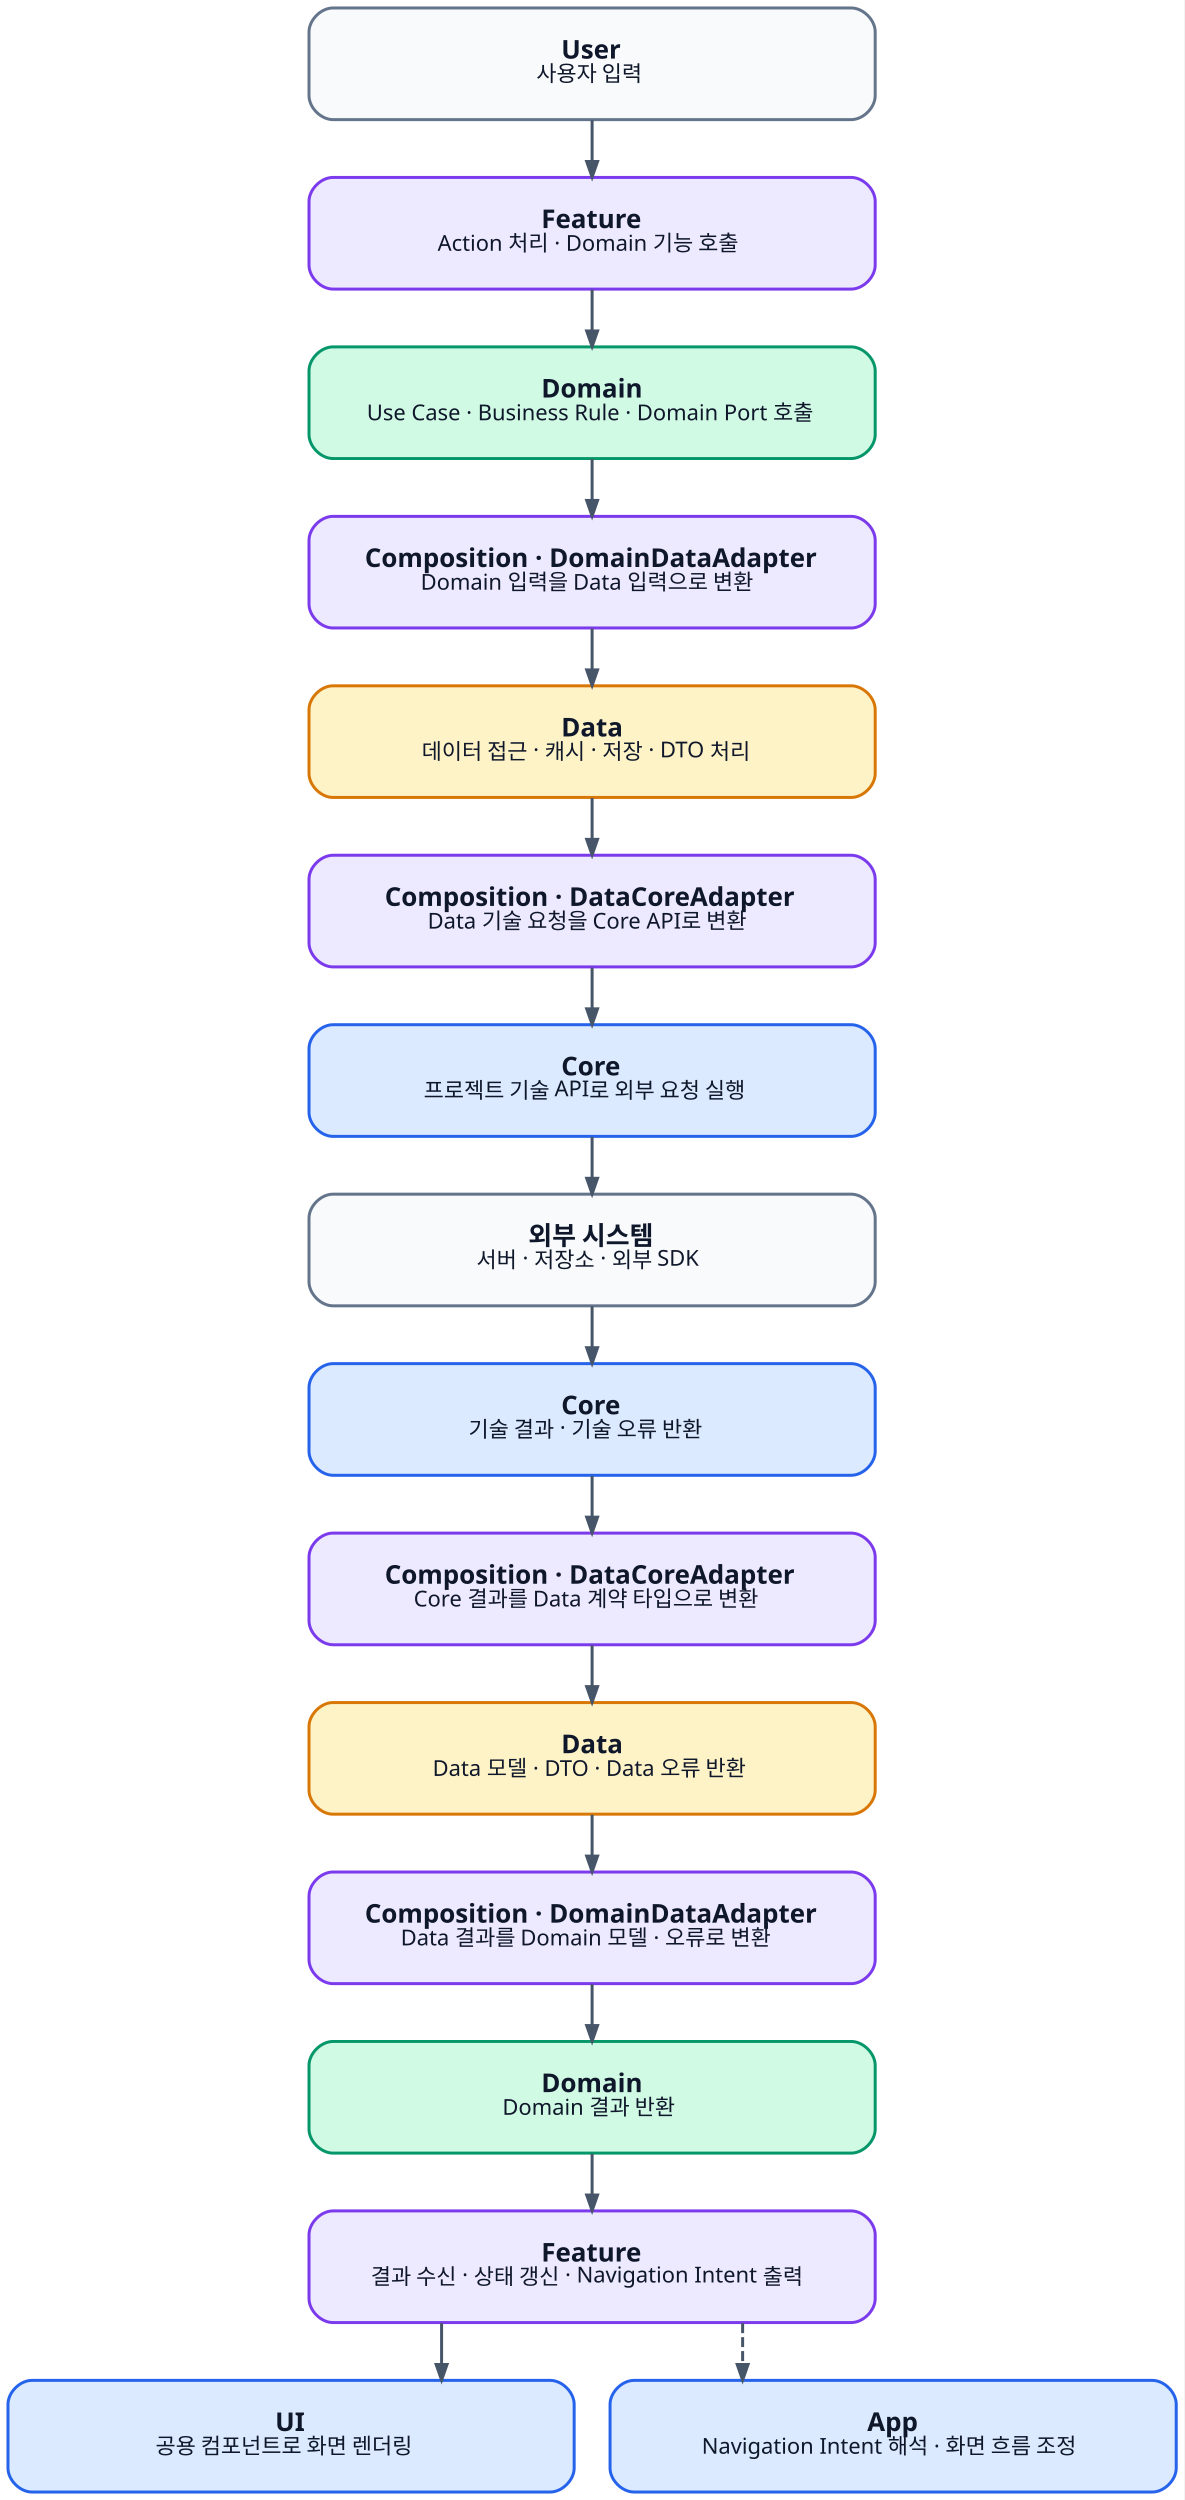
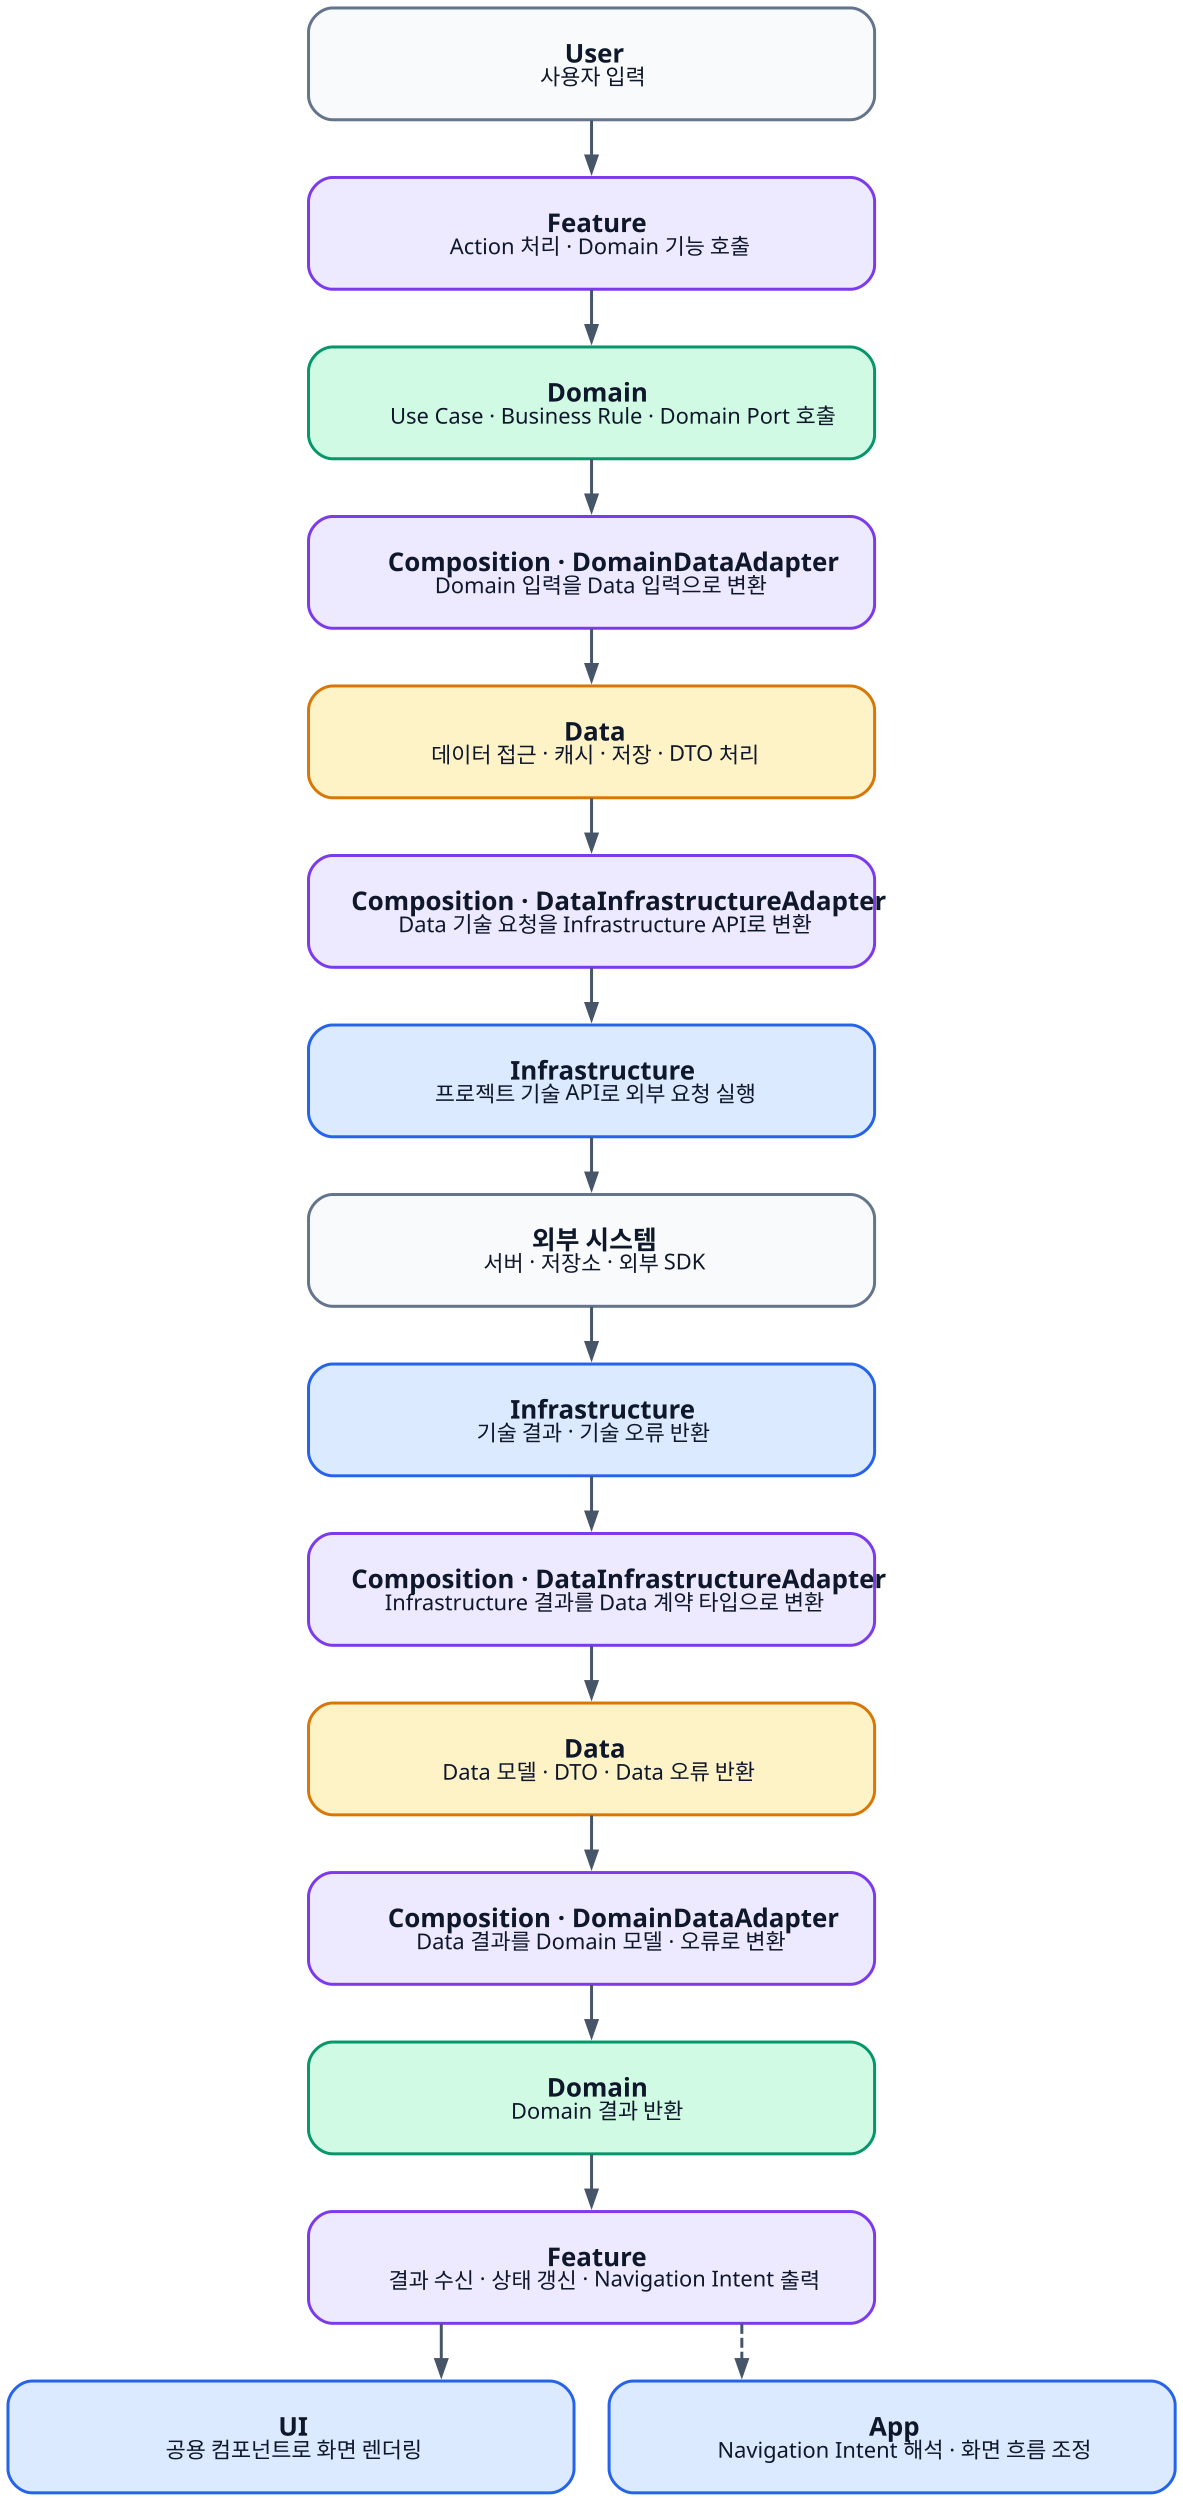
- <svg xmlns="http://www.w3.org/2000/svg" width="594pt" height="1254pt" viewBox="0.00 0.00 594.00 1254.00">
-   <g id="graph0" class="graph" transform="scale(1 1) rotate(0) translate(4 1250)">
-     <polygon fill="white" stroke="transparent" points="-4,4 -4,-1250 590,-1250 590,4 -4,4" />
+ <svg xmlns="http://www.w3.org/2000/svg" width="594pt" height="1256pt" viewBox="0.00 0.00 594.00 1256.00">
+   <g id="graph0" class="graph" transform="scale(1 1) rotate(0) translate(4 1252.4)">
+     <polygon fill="white" stroke="none" points="-4,4 -4,-1252.4 590.4,-1252.4 590.4,4 -4,4" />
    <g id="node1" class="node">
-       <path fill="#f8fafc" stroke="#64748b" stroke-width="1.5" d="M423,-1246C423,-1246 163,-1246 163,-1246 157,-1246 151,-1240 151,-1234 151,-1234 151,-1202 151,-1202 151,-1196 157,-1190 163,-1190 163,-1190 423,-1190 423,-1190 429,-1190 435,-1196 435,-1202 435,-1202 435,-1234 435,-1234 435,-1240 429,-1246 423,-1246" />
-       <text text-anchor="start" x="277.5" y="-1220.6" font-family="Apple SD Gothic Neo" font-weight="bold" font-size="13.00" fill="#0f172a">User</text>
-       <text text-anchor="start" x="265" y="-1209.2" font-family="Apple SD Gothic Neo" font-size="11.00" fill="#0f172a">사용자 입력</text>
+       <path fill="#f8fafc" stroke="#64748b" stroke-width="1.5" d="M423.4,-1248.4C423.4,-1248.4 163,-1248.4 163,-1248.4 157,-1248.4 151,-1242.4 151,-1236.4 151,-1236.4 151,-1204.24 151,-1204.24 151,-1198.24 157,-1192.24 163,-1192.24 163,-1192.24 423.4,-1192.24 423.4,-1192.24 429.4,-1192.24 435.4,-1198.24 435.4,-1204.24 435.4,-1204.24 435.4,-1236.4 435.4,-1236.4 435.4,-1242.4 429.4,-1248.4 423.4,-1248.4" />
+       <text xml:space="preserve" text-anchor="start" x="279.7" y="-1220.97" font-family="Apple SD Gothic Neo" font-weight="bold" font-size="13.00" fill="#0f172a">User</text>
+       <text xml:space="preserve" text-anchor="start" x="267.33" y="-1209.87" font-family="Apple SD Gothic Neo" font-size="11.00" fill="#0f172a">사용자 입력</text>
    </g>
    <g id="node2" class="node">
-       <path fill="#ede9fe" stroke="#7c3aed" stroke-width="1.5" d="M423,-1161C423,-1161 163,-1161 163,-1161 157,-1161 151,-1155 151,-1149 151,-1149 151,-1117 151,-1117 151,-1111 157,-1105 163,-1105 163,-1105 423,-1105 423,-1105 429,-1105 435,-1111 435,-1117 435,-1117 435,-1149 435,-1149 435,-1155 429,-1161 423,-1161" />
-       <text text-anchor="start" x="267.5" y="-1135.6" font-family="Apple SD Gothic Neo" font-weight="bold" font-size="13.00" fill="#0f172a">Feature</text>
-       <text text-anchor="start" x="215.5" y="-1124.2" font-family="Apple SD Gothic Neo" font-size="11.00" fill="#0f172a">Action 처리 · Domain 기능 호출</text>
+       <path fill="#ede9fe" stroke="#7c3aed" stroke-width="1.5" d="M423.4,-1163.24C423.4,-1163.24 163,-1163.24 163,-1163.24 157,-1163.24 151,-1157.24 151,-1151.24 151,-1151.24 151,-1119.08 151,-1119.08 151,-1113.08 157,-1107.08 163,-1107.08 163,-1107.08 423.4,-1107.08 423.4,-1107.08 429.4,-1107.08 435.4,-1113.08 435.4,-1119.08 435.4,-1119.08 435.4,-1151.24 435.4,-1151.24 435.4,-1157.24 429.4,-1163.24 423.4,-1163.24" />
+       <text xml:space="preserve" text-anchor="start" x="270.7" y="-1135.81" font-family="Apple SD Gothic Neo" font-weight="bold" font-size="13.00" fill="#0f172a">Feature</text>
+       <text xml:space="preserve" text-anchor="start" x="221.95" y="-1124.71" font-family="Apple SD Gothic Neo" font-size="11.00" fill="#0f172a">Action 처리 · Domain 기능 호출</text>
    </g>
    <g id="edge1" class="edge">
-       <path fill="none" stroke="#475569" stroke-width="1.5" d="M293,-1189.7C293,-1189.7 293,-1168.98 293,-1168.98" />
-       <polygon fill="#475569" stroke="#475569" stroke-width="1.5" points="295.73,-1168.98 293,-1161.18 290.27,-1168.98 295.73,-1168.98" />
+       <path fill="none" stroke="#475569" stroke-width="1.5" d="M293.2,-1191.96C293.2,-1191.96 293.2,-1174.04 293.2,-1174.04" />
+       <polygon fill="#475569" stroke="#475569" stroke-width="1.5" points="295.93,-1174.04 293.2,-1166.24 290.47,-1174.04 295.93,-1174.04" />
    </g>
    <g id="node3" class="node">
-       <path fill="#d1fae5" stroke="#059669" stroke-width="1.5" d="M423,-1076C423,-1076 163,-1076 163,-1076 157,-1076 151,-1070 151,-1064 151,-1064 151,-1032 151,-1032 151,-1026 157,-1020 163,-1020 163,-1020 423,-1020 423,-1020 429,-1020 435,-1026 435,-1032 435,-1032 435,-1064 435,-1064 435,-1070 429,-1076 423,-1076" />
-       <text text-anchor="start" x="267.5" y="-1050.6" font-family="Apple SD Gothic Neo" font-weight="bold" font-size="13.00" fill="#0f172a">Domain</text>
-       <text text-anchor="start" x="180" y="-1039.2" font-family="Apple SD Gothic Neo" font-size="11.00" fill="#0f172a">Use Case · Business Rule · Domain Port 호출</text>
+       <path fill="#d1fae5" stroke="#059669" stroke-width="1.5" d="M423.4,-1078.08C423.4,-1078.08 163,-1078.08 163,-1078.08 157,-1078.08 151,-1072.08 151,-1066.08 151,-1066.08 151,-1033.92 151,-1033.92 151,-1027.92 157,-1021.92 163,-1021.92 163,-1021.92 423.4,-1021.92 423.4,-1021.92 429.4,-1021.92 435.4,-1027.92 435.4,-1033.92 435.4,-1033.92 435.4,-1066.08 435.4,-1066.08 435.4,-1072.08 429.4,-1078.08 423.4,-1078.08" />
+       <text xml:space="preserve" text-anchor="start" x="270.7" y="-1050.65" font-family="Apple SD Gothic Neo" font-weight="bold" font-size="13.00" fill="#0f172a">Domain</text>
+       <text xml:space="preserve" text-anchor="start" x="191.95" y="-1039.55" font-family="Apple SD Gothic Neo" font-size="11.00" fill="#0f172a">Use Case · Business Rule · Domain Port 호출</text>
    </g>
    <g id="edge2" class="edge">
-       <path fill="none" stroke="#475569" stroke-width="1.5" d="M293,-1104.7C293,-1104.7 293,-1083.98 293,-1083.98" />
-       <polygon fill="#475569" stroke="#475569" stroke-width="1.5" points="295.73,-1083.98 293,-1076.18 290.27,-1083.98 295.73,-1083.98" />
+       <path fill="none" stroke="#475569" stroke-width="1.5" d="M293.2,-1106.8C293.2,-1106.8 293.2,-1088.88 293.2,-1088.88" />
+       <polygon fill="#475569" stroke="#475569" stroke-width="1.5" points="295.93,-1088.88 293.2,-1081.08 290.47,-1088.88 295.93,-1088.88" />
    </g>
    <g id="node4" class="node">
-       <path fill="#ede9fe" stroke="#7c3aed" stroke-width="1.5" d="M423,-991C423,-991 163,-991 163,-991 157,-991 151,-985 151,-979 151,-979 151,-947 151,-947 151,-941 157,-935 163,-935 163,-935 423,-935 423,-935 429,-935 435,-941 435,-947 435,-947 435,-979 435,-979 435,-985 429,-991 423,-991" />
-       <text text-anchor="start" x="179" y="-965.6" font-family="Apple SD Gothic Neo" font-weight="bold" font-size="13.00" fill="#0f172a">Composition · DomainDataAdapter</text>
-       <text text-anchor="start" x="207" y="-954.2" font-family="Apple SD Gothic Neo" font-size="11.00" fill="#0f172a">Domain 입력을 Data 입력으로 변환</text>
+       <path fill="#ede9fe" stroke="#7c3aed" stroke-width="1.5" d="M423.4,-992.92C423.4,-992.92 163,-992.92 163,-992.92 157,-992.92 151,-986.92 151,-980.92 151,-980.92 151,-948.76 151,-948.76 151,-942.76 157,-936.76 163,-936.76 163,-936.76 423.4,-936.76 423.4,-936.76 429.4,-936.76 435.4,-942.76 435.4,-948.76 435.4,-948.76 435.4,-980.92 435.4,-980.92 435.4,-986.92 429.4,-992.92 423.4,-992.92" />
+       <text xml:space="preserve" text-anchor="start" x="190.83" y="-965.49" font-family="Apple SD Gothic Neo" font-weight="bold" font-size="13.00" fill="#0f172a">Composition · DomainDataAdapter</text>
+       <text xml:space="preserve" text-anchor="start" x="214.45" y="-954.39" font-family="Apple SD Gothic Neo" font-size="11.00" fill="#0f172a">Domain 입력을 Data 입력으로 변환</text>
    </g>
    <g id="edge3" class="edge">
-       <path fill="none" stroke="#475569" stroke-width="1.5" d="M293,-1019.7C293,-1019.7 293,-998.98 293,-998.98" />
-       <polygon fill="#475569" stroke="#475569" stroke-width="1.5" points="295.73,-998.98 293,-991.18 290.27,-998.98 295.73,-998.98" />
+       <path fill="none" stroke="#475569" stroke-width="1.5" d="M293.2,-1021.64C293.2,-1021.64 293.2,-1003.72 293.2,-1003.72" />
+       <polygon fill="#475569" stroke="#475569" stroke-width="1.5" points="295.93,-1003.72 293.2,-995.92 290.47,-1003.72 295.93,-1003.72" />
    </g>
    <g id="node5" class="node">
-       <path fill="#fef3c7" stroke="#d97706" stroke-width="1.5" d="M423,-906C423,-906 163,-906 163,-906 157,-906 151,-900 151,-894 151,-894 151,-862 151,-862 151,-856 157,-850 163,-850 163,-850 423,-850 423,-850 429,-850 435,-856 435,-862 435,-862 435,-894 435,-894 435,-900 429,-906 423,-906" />
-       <text text-anchor="start" x="277.5" y="-880.6" font-family="Apple SD Gothic Neo" font-weight="bold" font-size="13.00" fill="#0f172a">Data</text>
-       <text text-anchor="start" x="207.5" y="-869.2" font-family="Apple SD Gothic Neo" font-size="11.00" fill="#0f172a">데이터 접근 · 캐시 · 저장 · DTO 처리</text>
+       <path fill="#fef3c7" stroke="#d97706" stroke-width="1.5" d="M423.4,-907.76C423.4,-907.76 163,-907.76 163,-907.76 157,-907.76 151,-901.76 151,-895.76 151,-895.76 151,-863.6 151,-863.6 151,-857.6 157,-851.6 163,-851.6 163,-851.6 423.4,-851.6 423.4,-851.6 429.4,-851.6 435.4,-857.6 435.4,-863.6 435.4,-863.6 435.4,-895.76 435.4,-895.76 435.4,-901.76 429.4,-907.76 423.4,-907.76" />
+       <text xml:space="preserve" text-anchor="start" x="279.33" y="-880.33" font-family="Apple SD Gothic Neo" font-weight="bold" font-size="13.00" fill="#0f172a">Data</text>
+       <text xml:space="preserve" text-anchor="start" x="212.58" y="-869.23" font-family="Apple SD Gothic Neo" font-size="11.00" fill="#0f172a">데이터 접근 · 캐시 · 저장 · DTO 처리</text>
    </g>
    <g id="edge4" class="edge">
-       <path fill="none" stroke="#475569" stroke-width="1.5" d="M293,-934.7C293,-934.7 293,-913.98 293,-913.98" />
-       <polygon fill="#475569" stroke="#475569" stroke-width="1.5" points="295.73,-913.98 293,-906.18 290.27,-913.98 295.73,-913.98" />
+       <path fill="none" stroke="#475569" stroke-width="1.5" d="M293.2,-936.48C293.2,-936.48 293.2,-918.56 293.2,-918.56" />
+       <polygon fill="#475569" stroke="#475569" stroke-width="1.5" points="295.93,-918.56 293.2,-910.76 290.47,-918.56 295.93,-918.56" />
    </g>
    <g id="node6" class="node">
-       <path fill="#ede9fe" stroke="#7c3aed" stroke-width="1.5" d="M423,-821C423,-821 163,-821 163,-821 157,-821 151,-815 151,-809 151,-809 151,-777 151,-777 151,-771 157,-765 163,-765 163,-765 423,-765 423,-765 429,-765 435,-771 435,-777 435,-777 435,-809 435,-809 435,-815 429,-821 423,-821" />
-       <text text-anchor="start" x="189" y="-795.6" font-family="Apple SD Gothic Neo" font-weight="bold" font-size="13.00" fill="#0f172a">Composition · DataCoreAdapter</text>
-       <text text-anchor="start" x="210.5" y="-784.2" font-family="Apple SD Gothic Neo" font-size="11.00" fill="#0f172a">Data 기술 요청을 Core API로 변환</text>
+       <path fill="#ede9fe" stroke="#7c3aed" stroke-width="1.5" d="M423.4,-822.6C423.4,-822.6 163,-822.6 163,-822.6 157,-822.6 151,-816.6 151,-810.6 151,-810.6 151,-778.44 151,-778.44 151,-772.44 157,-766.44 163,-766.44 163,-766.44 423.4,-766.44 423.4,-766.44 429.4,-766.44 435.4,-772.44 435.4,-778.44 435.4,-778.44 435.4,-810.6 435.4,-810.6 435.4,-816.6 429.4,-822.6 423.4,-822.6" />
+       <text xml:space="preserve" text-anchor="start" x="172.45" y="-795.17" font-family="Apple SD Gothic Neo" font-weight="bold" font-size="13.00" fill="#0f172a">Composition · DataInfrastructureAdapter</text>
+       <text xml:space="preserve" text-anchor="start" x="196.08" y="-784.07" font-family="Apple SD Gothic Neo" font-size="11.00" fill="#0f172a">Data 기술 요청을 Infrastructure API로 변환</text>
    </g>
    <g id="edge5" class="edge">
-       <path fill="none" stroke="#475569" stroke-width="1.5" d="M293,-849.7C293,-849.7 293,-828.98 293,-828.98" />
-       <polygon fill="#475569" stroke="#475569" stroke-width="1.5" points="295.73,-828.98 293,-821.18 290.27,-828.98 295.73,-828.98" />
+       <path fill="none" stroke="#475569" stroke-width="1.5" d="M293.2,-851.32C293.2,-851.32 293.2,-833.4 293.2,-833.4" />
+       <polygon fill="#475569" stroke="#475569" stroke-width="1.5" points="295.93,-833.4 293.2,-825.6 290.47,-833.4 295.93,-833.4" />
    </g>
    <g id="node7" class="node">
-       <path fill="#dbeafe" stroke="#2563eb" stroke-width="1.5" d="M423,-736C423,-736 163,-736 163,-736 157,-736 151,-730 151,-724 151,-724 151,-692 151,-692 151,-686 157,-680 163,-680 163,-680 423,-680 423,-680 429,-680 435,-686 435,-692 435,-692 435,-724 435,-724 435,-730 429,-736 423,-736" />
-       <text text-anchor="start" x="277.5" y="-710.6" font-family="Apple SD Gothic Neo" font-weight="bold" font-size="13.00" fill="#0f172a">Core</text>
-       <text text-anchor="start" x="208.5" y="-699.2" font-family="Apple SD Gothic Neo" font-size="11.00" fill="#0f172a">프로젝트 기술 API로 외부 요청 실행</text>
+       <path fill="#dbeafe" stroke="#2563eb" stroke-width="1.5" d="M423.4,-737.44C423.4,-737.44 163,-737.44 163,-737.44 157,-737.44 151,-731.44 151,-725.44 151,-725.44 151,-693.28 151,-693.28 151,-687.28 157,-681.28 163,-681.28 163,-681.28 423.4,-681.28 423.4,-681.28 429.4,-681.28 435.4,-687.28 435.4,-693.28 435.4,-693.28 435.4,-725.44 435.4,-725.44 435.4,-731.44 429.4,-737.44 423.4,-737.44" />
+       <text xml:space="preserve" text-anchor="start" x="252.33" y="-710.01" font-family="Apple SD Gothic Neo" font-weight="bold" font-size="13.00" fill="#0f172a">Infrastructure</text>
+       <text xml:space="preserve" text-anchor="start" x="214.45" y="-698.91" font-family="Apple SD Gothic Neo" font-size="11.00" fill="#0f172a">프로젝트 기술 API로 외부 요청 실행</text>
    </g>
    <g id="edge6" class="edge">
-       <path fill="none" stroke="#475569" stroke-width="1.5" d="M293,-764.7C293,-764.7 293,-743.98 293,-743.98" />
-       <polygon fill="#475569" stroke="#475569" stroke-width="1.5" points="295.73,-743.98 293,-736.18 290.27,-743.98 295.73,-743.98" />
+       <path fill="none" stroke="#475569" stroke-width="1.5" d="M293.2,-766.16C293.2,-766.16 293.2,-748.24 293.2,-748.24" />
+       <polygon fill="#475569" stroke="#475569" stroke-width="1.5" points="295.93,-748.24 293.2,-740.44 290.47,-748.24 295.93,-748.24" />
    </g>
    <g id="node8" class="node">
-       <path fill="#f8fafc" stroke="#64748b" stroke-width="1.5" d="M423,-651C423,-651 163,-651 163,-651 157,-651 151,-645 151,-639 151,-639 151,-607 151,-607 151,-601 157,-595 163,-595 163,-595 423,-595 423,-595 429,-595 435,-601 435,-607 435,-607 435,-639 435,-639 435,-645 429,-651 423,-651" />
-       <text text-anchor="start" x="261" y="-625.6" font-family="Apple SD Gothic Neo" font-weight="bold" font-size="13.00" fill="#0f172a">외부 시스템</text>
-       <text text-anchor="start" x="235" y="-614.2" font-family="Apple SD Gothic Neo" font-size="11.00" fill="#0f172a">서버 · 저장소 · 외부 SDK</text>
+       <path fill="#f8fafc" stroke="#64748b" stroke-width="1.5" d="M423.4,-652.28C423.4,-652.28 163,-652.28 163,-652.28 157,-652.28 151,-646.28 151,-640.28 151,-640.28 151,-608.12 151,-608.12 151,-602.12 157,-596.12 163,-596.12 163,-596.12 423.4,-596.12 423.4,-596.12 429.4,-596.12 435.4,-602.12 435.4,-608.12 435.4,-608.12 435.4,-640.28 435.4,-640.28 435.4,-646.28 429.4,-652.28 423.4,-652.28" />
+       <text xml:space="preserve" text-anchor="start" x="263.2" y="-624.85" font-family="Apple SD Gothic Neo" font-weight="bold" font-size="13.00" fill="#0f172a">외부 시스템</text>
+       <text xml:space="preserve" text-anchor="start" x="238.83" y="-613.75" font-family="Apple SD Gothic Neo" font-size="11.00" fill="#0f172a">서버 · 저장소 · 외부 SDK</text>
    </g>
    <g id="edge7" class="edge">
-       <path fill="none" stroke="#475569" stroke-width="1.5" d="M293,-679.7C293,-679.7 293,-658.98 293,-658.98" />
-       <polygon fill="#475569" stroke="#475569" stroke-width="1.5" points="295.73,-658.98 293,-651.18 290.27,-658.98 295.73,-658.98" />
+       <path fill="none" stroke="#475569" stroke-width="1.5" d="M293.2,-681C293.2,-681 293.2,-663.08 293.2,-663.08" />
+       <polygon fill="#475569" stroke="#475569" stroke-width="1.5" points="295.93,-663.08 293.2,-655.28 290.47,-663.08 295.93,-663.08" />
    </g>
    <g id="node9" class="node">
-       <path fill="#dbeafe" stroke="#2563eb" stroke-width="1.5" d="M423,-566C423,-566 163,-566 163,-566 157,-566 151,-560 151,-554 151,-554 151,-522 151,-522 151,-516 157,-510 163,-510 163,-510 423,-510 423,-510 429,-510 435,-516 435,-522 435,-522 435,-554 435,-554 435,-560 429,-566 423,-566" />
-       <text text-anchor="start" x="277.5" y="-540.6" font-family="Apple SD Gothic Neo" font-weight="bold" font-size="13.00" fill="#0f172a">Core</text>
-       <text text-anchor="start" x="231" y="-529.2" font-family="Apple SD Gothic Neo" font-size="11.00" fill="#0f172a">기술 결과 · 기술 오류 반환</text>
+       <path fill="#dbeafe" stroke="#2563eb" stroke-width="1.5" d="M423.4,-567.12C423.4,-567.12 163,-567.12 163,-567.12 157,-567.12 151,-561.12 151,-555.12 151,-555.12 151,-522.96 151,-522.96 151,-516.96 157,-510.96 163,-510.96 163,-510.96 423.4,-510.96 423.4,-510.96 429.4,-510.96 435.4,-516.96 435.4,-522.96 435.4,-522.96 435.4,-555.12 435.4,-555.12 435.4,-561.12 429.4,-567.12 423.4,-567.12" />
+       <text xml:space="preserve" text-anchor="start" x="252.33" y="-539.69" font-family="Apple SD Gothic Neo" font-weight="bold" font-size="13.00" fill="#0f172a">Infrastructure</text>
+       <text xml:space="preserve" text-anchor="start" x="235.45" y="-528.59" font-family="Apple SD Gothic Neo" font-size="11.00" fill="#0f172a">기술 결과 · 기술 오류 반환</text>
    </g>
    <g id="edge8" class="edge">
-       <path fill="none" stroke="#475569" stroke-width="1.5" d="M293,-594.7C293,-594.7 293,-573.98 293,-573.98" />
-       <polygon fill="#475569" stroke="#475569" stroke-width="1.5" points="295.73,-573.98 293,-566.18 290.27,-573.98 295.73,-573.98" />
+       <path fill="none" stroke="#475569" stroke-width="1.5" d="M293.2,-595.84C293.2,-595.84 293.2,-577.92 293.2,-577.92" />
+       <polygon fill="#475569" stroke="#475569" stroke-width="1.5" points="295.93,-577.92 293.2,-570.12 290.47,-577.92 295.93,-577.92" />
    </g>
    <g id="node10" class="node">
-       <path fill="#ede9fe" stroke="#7c3aed" stroke-width="1.5" d="M423,-481C423,-481 163,-481 163,-481 157,-481 151,-475 151,-469 151,-469 151,-437 151,-437 151,-431 157,-425 163,-425 163,-425 423,-425 423,-425 429,-425 435,-431 435,-437 435,-437 435,-469 435,-469 435,-475 429,-481 423,-481" />
-       <text text-anchor="start" x="189" y="-455.6" font-family="Apple SD Gothic Neo" font-weight="bold" font-size="13.00" fill="#0f172a">Composition · DataCoreAdapter</text>
-       <text text-anchor="start" x="203.5" y="-444.2" font-family="Apple SD Gothic Neo" font-size="11.00" fill="#0f172a">Core 결과를 Data 계약 타입으로 변환</text>
+       <path fill="#ede9fe" stroke="#7c3aed" stroke-width="1.5" d="M423.4,-481.96C423.4,-481.96 163,-481.96 163,-481.96 157,-481.96 151,-475.96 151,-469.96 151,-469.96 151,-437.8 151,-437.8 151,-431.8 157,-425.8 163,-425.8 163,-425.8 423.4,-425.8 423.4,-425.8 429.4,-425.8 435.4,-431.8 435.4,-437.8 435.4,-437.8 435.4,-469.96 435.4,-469.96 435.4,-475.96 429.4,-481.96 423.4,-481.96" />
+       <text xml:space="preserve" text-anchor="start" x="172.45" y="-454.53" font-family="Apple SD Gothic Neo" font-weight="bold" font-size="13.00" fill="#0f172a">Composition · DataInfrastructureAdapter</text>
+       <text xml:space="preserve" text-anchor="start" x="189.33" y="-443.43" font-family="Apple SD Gothic Neo" font-size="11.00" fill="#0f172a">Infrastructure 결과를 Data 계약 타입으로 변환</text>
    </g>
    <g id="edge9" class="edge">
-       <path fill="none" stroke="#475569" stroke-width="1.5" d="M293,-509.7C293,-509.7 293,-488.98 293,-488.98" />
-       <polygon fill="#475569" stroke="#475569" stroke-width="1.5" points="295.73,-488.98 293,-481.18 290.27,-488.98 295.73,-488.98" />
+       <path fill="none" stroke="#475569" stroke-width="1.5" d="M293.2,-510.68C293.2,-510.68 293.2,-492.76 293.2,-492.76" />
+       <polygon fill="#475569" stroke="#475569" stroke-width="1.5" points="295.93,-492.76 293.2,-484.96 290.47,-492.76 295.93,-492.76" />
    </g>
    <g id="node11" class="node">
-       <path fill="#fef3c7" stroke="#d97706" stroke-width="1.5" d="M423,-396C423,-396 163,-396 163,-396 157,-396 151,-390 151,-384 151,-384 151,-352 151,-352 151,-346 157,-340 163,-340 163,-340 423,-340 423,-340 429,-340 435,-346 435,-352 435,-352 435,-384 435,-384 435,-390 429,-396 423,-396" />
-       <text text-anchor="start" x="277.5" y="-370.6" font-family="Apple SD Gothic Neo" font-weight="bold" font-size="13.00" fill="#0f172a">Data</text>
-       <text text-anchor="start" x="213" y="-359.2" font-family="Apple SD Gothic Neo" font-size="11.00" fill="#0f172a">Data 모델 · DTO · Data 오류 반환</text>
+       <path fill="#fef3c7" stroke="#d97706" stroke-width="1.5" d="M423.4,-396.8C423.4,-396.8 163,-396.8 163,-396.8 157,-396.8 151,-390.8 151,-384.8 151,-384.8 151,-352.64 151,-352.64 151,-346.64 157,-340.64 163,-340.64 163,-340.64 423.4,-340.64 423.4,-340.64 429.4,-340.64 435.4,-346.64 435.4,-352.64 435.4,-352.64 435.4,-384.8 435.4,-384.8 435.4,-390.8 429.4,-396.8 423.4,-396.8" />
+       <text xml:space="preserve" text-anchor="start" x="279.33" y="-369.37" font-family="Apple SD Gothic Neo" font-weight="bold" font-size="13.00" fill="#0f172a">Data</text>
+       <text xml:space="preserve" text-anchor="start" x="218.2" y="-358.27" font-family="Apple SD Gothic Neo" font-size="11.00" fill="#0f172a">Data 모델 · DTO · Data 오류 반환</text>
    </g>
    <g id="edge10" class="edge">
-       <path fill="none" stroke="#475569" stroke-width="1.5" d="M293,-424.7C293,-424.7 293,-403.98 293,-403.98" />
-       <polygon fill="#475569" stroke="#475569" stroke-width="1.5" points="295.73,-403.98 293,-396.18 290.27,-403.98 295.73,-403.98" />
+       <path fill="none" stroke="#475569" stroke-width="1.5" d="M293.2,-425.52C293.2,-425.52 293.2,-407.6 293.2,-407.6" />
+       <polygon fill="#475569" stroke="#475569" stroke-width="1.5" points="295.93,-407.6 293.2,-399.8 290.47,-407.6 295.93,-407.6" />
    </g>
    <g id="node12" class="node">
-       <path fill="#ede9fe" stroke="#7c3aed" stroke-width="1.5" d="M423,-311C423,-311 163,-311 163,-311 157,-311 151,-305 151,-299 151,-299 151,-267 151,-267 151,-261 157,-255 163,-255 163,-255 423,-255 423,-255 429,-255 435,-261 435,-267 435,-267 435,-299 435,-299 435,-305 429,-311 423,-311" />
-       <text text-anchor="start" x="179" y="-285.6" font-family="Apple SD Gothic Neo" font-weight="bold" font-size="13.00" fill="#0f172a">Composition · DomainDataAdapter</text>
-       <text text-anchor="start" x="197" y="-274.2" font-family="Apple SD Gothic Neo" font-size="11.00" fill="#0f172a">Data 결과를 Domain 모델 · 오류로 변환</text>
+       <path fill="#ede9fe" stroke="#7c3aed" stroke-width="1.5" d="M423.4,-311.64C423.4,-311.64 163,-311.64 163,-311.64 157,-311.64 151,-305.64 151,-299.64 151,-299.64 151,-267.48 151,-267.48 151,-261.48 157,-255.48 163,-255.48 163,-255.48 423.4,-255.48 423.4,-255.48 429.4,-255.48 435.4,-261.48 435.4,-267.48 435.4,-267.48 435.4,-299.64 435.4,-299.64 435.4,-305.64 429.4,-311.64 423.4,-311.64" />
+       <text xml:space="preserve" text-anchor="start" x="190.83" y="-284.21" font-family="Apple SD Gothic Neo" font-weight="bold" font-size="13.00" fill="#0f172a">Composition · DomainDataAdapter</text>
+       <text xml:space="preserve" text-anchor="start" x="205.08" y="-273.11" font-family="Apple SD Gothic Neo" font-size="11.00" fill="#0f172a">Data 결과를 Domain 모델 · 오류로 변환</text>
    </g>
    <g id="edge11" class="edge">
-       <path fill="none" stroke="#475569" stroke-width="1.5" d="M293,-339.7C293,-339.7 293,-318.98 293,-318.98" />
-       <polygon fill="#475569" stroke="#475569" stroke-width="1.5" points="295.73,-318.98 293,-311.18 290.27,-318.98 295.73,-318.98" />
+       <path fill="none" stroke="#475569" stroke-width="1.5" d="M293.2,-340.36C293.2,-340.36 293.2,-322.44 293.2,-322.44" />
+       <polygon fill="#475569" stroke="#475569" stroke-width="1.5" points="295.93,-322.44 293.2,-314.64 290.47,-322.44 295.93,-322.44" />
    </g>
    <g id="node13" class="node">
-       <path fill="#d1fae5" stroke="#059669" stroke-width="1.5" d="M423,-226C423,-226 163,-226 163,-226 157,-226 151,-220 151,-214 151,-214 151,-182 151,-182 151,-176 157,-170 163,-170 163,-170 423,-170 423,-170 429,-170 435,-176 435,-182 435,-182 435,-214 435,-214 435,-220 429,-226 423,-226" />
-       <text text-anchor="start" x="267.5" y="-200.6" font-family="Apple SD Gothic Neo" font-weight="bold" font-size="13.00" fill="#0f172a">Domain</text>
-       <text text-anchor="start" x="248" y="-189.2" font-family="Apple SD Gothic Neo" font-size="11.00" fill="#0f172a">Domain 결과 반환</text>
+       <path fill="#d1fae5" stroke="#059669" stroke-width="1.5" d="M423.4,-226.48C423.4,-226.48 163,-226.48 163,-226.48 157,-226.48 151,-220.48 151,-214.48 151,-214.48 151,-182.32 151,-182.32 151,-176.32 157,-170.32 163,-170.32 163,-170.32 423.4,-170.32 423.4,-170.32 429.4,-170.32 435.4,-176.32 435.4,-182.32 435.4,-182.32 435.4,-214.48 435.4,-214.48 435.4,-220.48 429.4,-226.48 423.4,-226.48" />
+       <text xml:space="preserve" text-anchor="start" x="270.7" y="-199.05" font-family="Apple SD Gothic Neo" font-weight="bold" font-size="13.00" fill="#0f172a">Domain</text>
+       <text xml:space="preserve" text-anchor="start" x="252.7" y="-187.95" font-family="Apple SD Gothic Neo" font-size="11.00" fill="#0f172a">Domain 결과 반환</text>
    </g>
    <g id="edge12" class="edge">
-       <path fill="none" stroke="#475569" stroke-width="1.5" d="M293,-254.7C293,-254.7 293,-233.98 293,-233.98" />
-       <polygon fill="#475569" stroke="#475569" stroke-width="1.5" points="295.73,-233.98 293,-226.18 290.27,-233.98 295.73,-233.98" />
+       <path fill="none" stroke="#475569" stroke-width="1.5" d="M293.2,-255.2C293.2,-255.2 293.2,-237.28 293.2,-237.28" />
+       <polygon fill="#475569" stroke="#475569" stroke-width="1.5" points="295.93,-237.28 293.2,-229.48 290.47,-237.28 295.93,-237.28" />
    </g>
    <g id="node14" class="node">
-       <path fill="#ede9fe" stroke="#7c3aed" stroke-width="1.5" d="M423,-141C423,-141 163,-141 163,-141 157,-141 151,-135 151,-129 151,-129 151,-97 151,-97 151,-91 157,-85 163,-85 163,-85 423,-85 423,-85 429,-85 435,-91 435,-97 435,-97 435,-129 435,-129 435,-135 429,-141 423,-141" />
-       <text text-anchor="start" x="267.5" y="-115.6" font-family="Apple SD Gothic Neo" font-weight="bold" font-size="13.00" fill="#0f172a">Feature</text>
-       <text text-anchor="start" x="182" y="-104.2" font-family="Apple SD Gothic Neo" font-size="11.00" fill="#0f172a">결과 수신 · 상태 갱신 · Navigation Intent 출력</text>
+       <path fill="#ede9fe" stroke="#7c3aed" stroke-width="1.5" d="M423.4,-141.32C423.4,-141.32 163,-141.32 163,-141.32 157,-141.32 151,-135.32 151,-129.32 151,-129.32 151,-97.16 151,-97.16 151,-91.16 157,-85.16 163,-85.16 163,-85.16 423.4,-85.16 423.4,-85.16 429.4,-85.16 435.4,-91.16 435.4,-97.16 435.4,-97.16 435.4,-129.32 435.4,-129.32 435.4,-135.32 429.4,-141.32 423.4,-141.32" />
+       <text xml:space="preserve" text-anchor="start" x="270.7" y="-113.89" font-family="Apple SD Gothic Neo" font-weight="bold" font-size="13.00" fill="#0f172a">Feature</text>
+       <text xml:space="preserve" text-anchor="start" x="191.2" y="-102.79" font-family="Apple SD Gothic Neo" font-size="11.00" fill="#0f172a">결과 수신 · 상태 갱신 · Navigation Intent 출력</text>
    </g>
    <g id="edge13" class="edge">
-       <path fill="none" stroke="#475569" stroke-width="1.5" d="M293,-169.7C293,-169.7 293,-148.98 293,-148.98" />
-       <polygon fill="#475569" stroke="#475569" stroke-width="1.5" points="295.73,-148.98 293,-141.18 290.27,-148.98 295.73,-148.98" />
+       <path fill="none" stroke="#475569" stroke-width="1.5" d="M293.2,-170.04C293.2,-170.04 293.2,-152.12 293.2,-152.12" />
+       <polygon fill="#475569" stroke="#475569" stroke-width="1.5" points="295.93,-152.12 293.2,-144.32 290.47,-152.12 295.93,-152.12" />
    </g>
    <g id="node15" class="node">
-       <path fill="#dbeafe" stroke="#2563eb" stroke-width="1.5" d="M272,-56C272,-56 12,-56 12,-56 6,-56 0,-50 0,-44 0,-44 0,-12 0,-12 0,-6 6,0 12,0 12,0 272,0 272,0 278,0 284,-6 284,-12 284,-12 284,-44 284,-44 284,-50 278,-56 272,-56" />
-       <text text-anchor="start" x="134" y="-30.6" font-family="Apple SD Gothic Neo" font-weight="bold" font-size="13.00" fill="#0f172a">UI</text>
-       <text text-anchor="start" x="74" y="-19.2" font-family="Apple SD Gothic Neo" font-size="11.00" fill="#0f172a">공용 컴포넌트로 화면 렌더링</text>
+       <path fill="#dbeafe" stroke="#2563eb" stroke-width="1.5" d="M272.4,-56.16C272.4,-56.16 12,-56.16 12,-56.16 6,-56.16 0,-50.16 0,-44.16 0,-44.16 0,-12 0,-12 0,-6 6,0 12,0 12,0 272.4,0 272.4,0 278.4,0 284.4,-6 284.4,-12 284.4,-12 284.4,-44.16 284.4,-44.16 284.4,-50.16 278.4,-56.16 272.4,-56.16" />
+       <text xml:space="preserve" text-anchor="start" x="135.83" y="-28.73" font-family="Apple SD Gothic Neo" font-weight="bold" font-size="13.00" fill="#0f172a">UI</text>
+       <text xml:space="preserve" text-anchor="start" x="79.2" y="-17.63" font-family="Apple SD Gothic Neo" font-size="11.00" fill="#0f172a">공용 컴포넌트로 화면 렌더링</text>
    </g>
    <g id="edge14" class="edge">
-       <path fill="none" stroke="#475569" stroke-width="1.5" d="M217.5,-84.7C217.5,-84.7 217.5,-63.98 217.5,-63.98" />
-       <polygon fill="#475569" stroke="#475569" stroke-width="1.5" points="220.23,-63.98 217.5,-56.18 214.77,-63.98 220.23,-63.98" />
+       <path fill="none" stroke="#475569" stroke-width="1.5" d="M217.7,-84.88C217.7,-84.88 217.7,-66.96 217.7,-66.96" />
+       <polygon fill="#475569" stroke="#475569" stroke-width="1.5" points="220.43,-66.96 217.7,-59.16 214.97,-66.96 220.43,-66.96" />
    </g>
    <g id="node16" class="node">
-       <path fill="#dbeafe" stroke="#2563eb" stroke-width="1.5" d="M574,-56C574,-56 314,-56 314,-56 308,-56 302,-50 302,-44 302,-44 302,-12 302,-12 302,-6 308,0 314,0 314,0 574,0 574,0 580,0 586,-6 586,-12 586,-12 586,-44 586,-44 586,-50 580,-56 574,-56" />
-       <text text-anchor="start" x="431" y="-30.6" font-family="Apple SD Gothic Neo" font-weight="bold" font-size="13.00" fill="#0f172a">App</text>
-       <text text-anchor="start" x="348" y="-19.2" font-family="Apple SD Gothic Neo" font-size="11.00" fill="#0f172a">Navigation Intent 해석 · 화면 흐름 조정</text>
+       <path fill="#dbeafe" stroke="#2563eb" stroke-width="1.5" d="M574.4,-56.16C574.4,-56.16 314,-56.16 314,-56.16 308,-56.16 302,-50.16 302,-44.16 302,-44.16 302,-12 302,-12 302,-6 308,0 314,0 314,0 574.4,0 574.4,0 580.4,0 586.4,-6 586.4,-12 586.4,-12 586.4,-44.16 586.4,-44.16 586.4,-50.16 580.4,-56.16 574.4,-56.16" />
+       <text xml:space="preserve" text-anchor="start" x="432.58" y="-28.73" font-family="Apple SD Gothic Neo" font-weight="bold" font-size="13.00" fill="#0f172a">App</text>
+       <text xml:space="preserve" text-anchor="start" x="356.45" y="-17.63" font-family="Apple SD Gothic Neo" font-size="11.00" fill="#0f172a">Navigation Intent 해석 · 화면 흐름 조정</text>
    </g>
    <g id="edge15" class="edge">
-       <path fill="none" stroke="#475569" stroke-width="1.5" stroke-dasharray="5,2" d="M368.5,-84.7C368.5,-84.7 368.5,-63.98 368.5,-63.98" />
-       <polygon fill="#475569" stroke="#475569" stroke-width="1.5" points="371.23,-63.98 368.5,-56.18 365.77,-63.98 371.23,-63.98" />
+       <path fill="none" stroke="#475569" stroke-width="1.5" stroke-dasharray="5,2" d="M368.7,-84.88C368.7,-84.88 368.7,-66.96 368.7,-66.96" />
+       <polygon fill="#475569" stroke="#475569" stroke-width="1.5" points="371.43,-66.96 368.7,-59.16 365.97,-66.96 371.43,-66.96" />
    </g>
  </g>
</svg>
